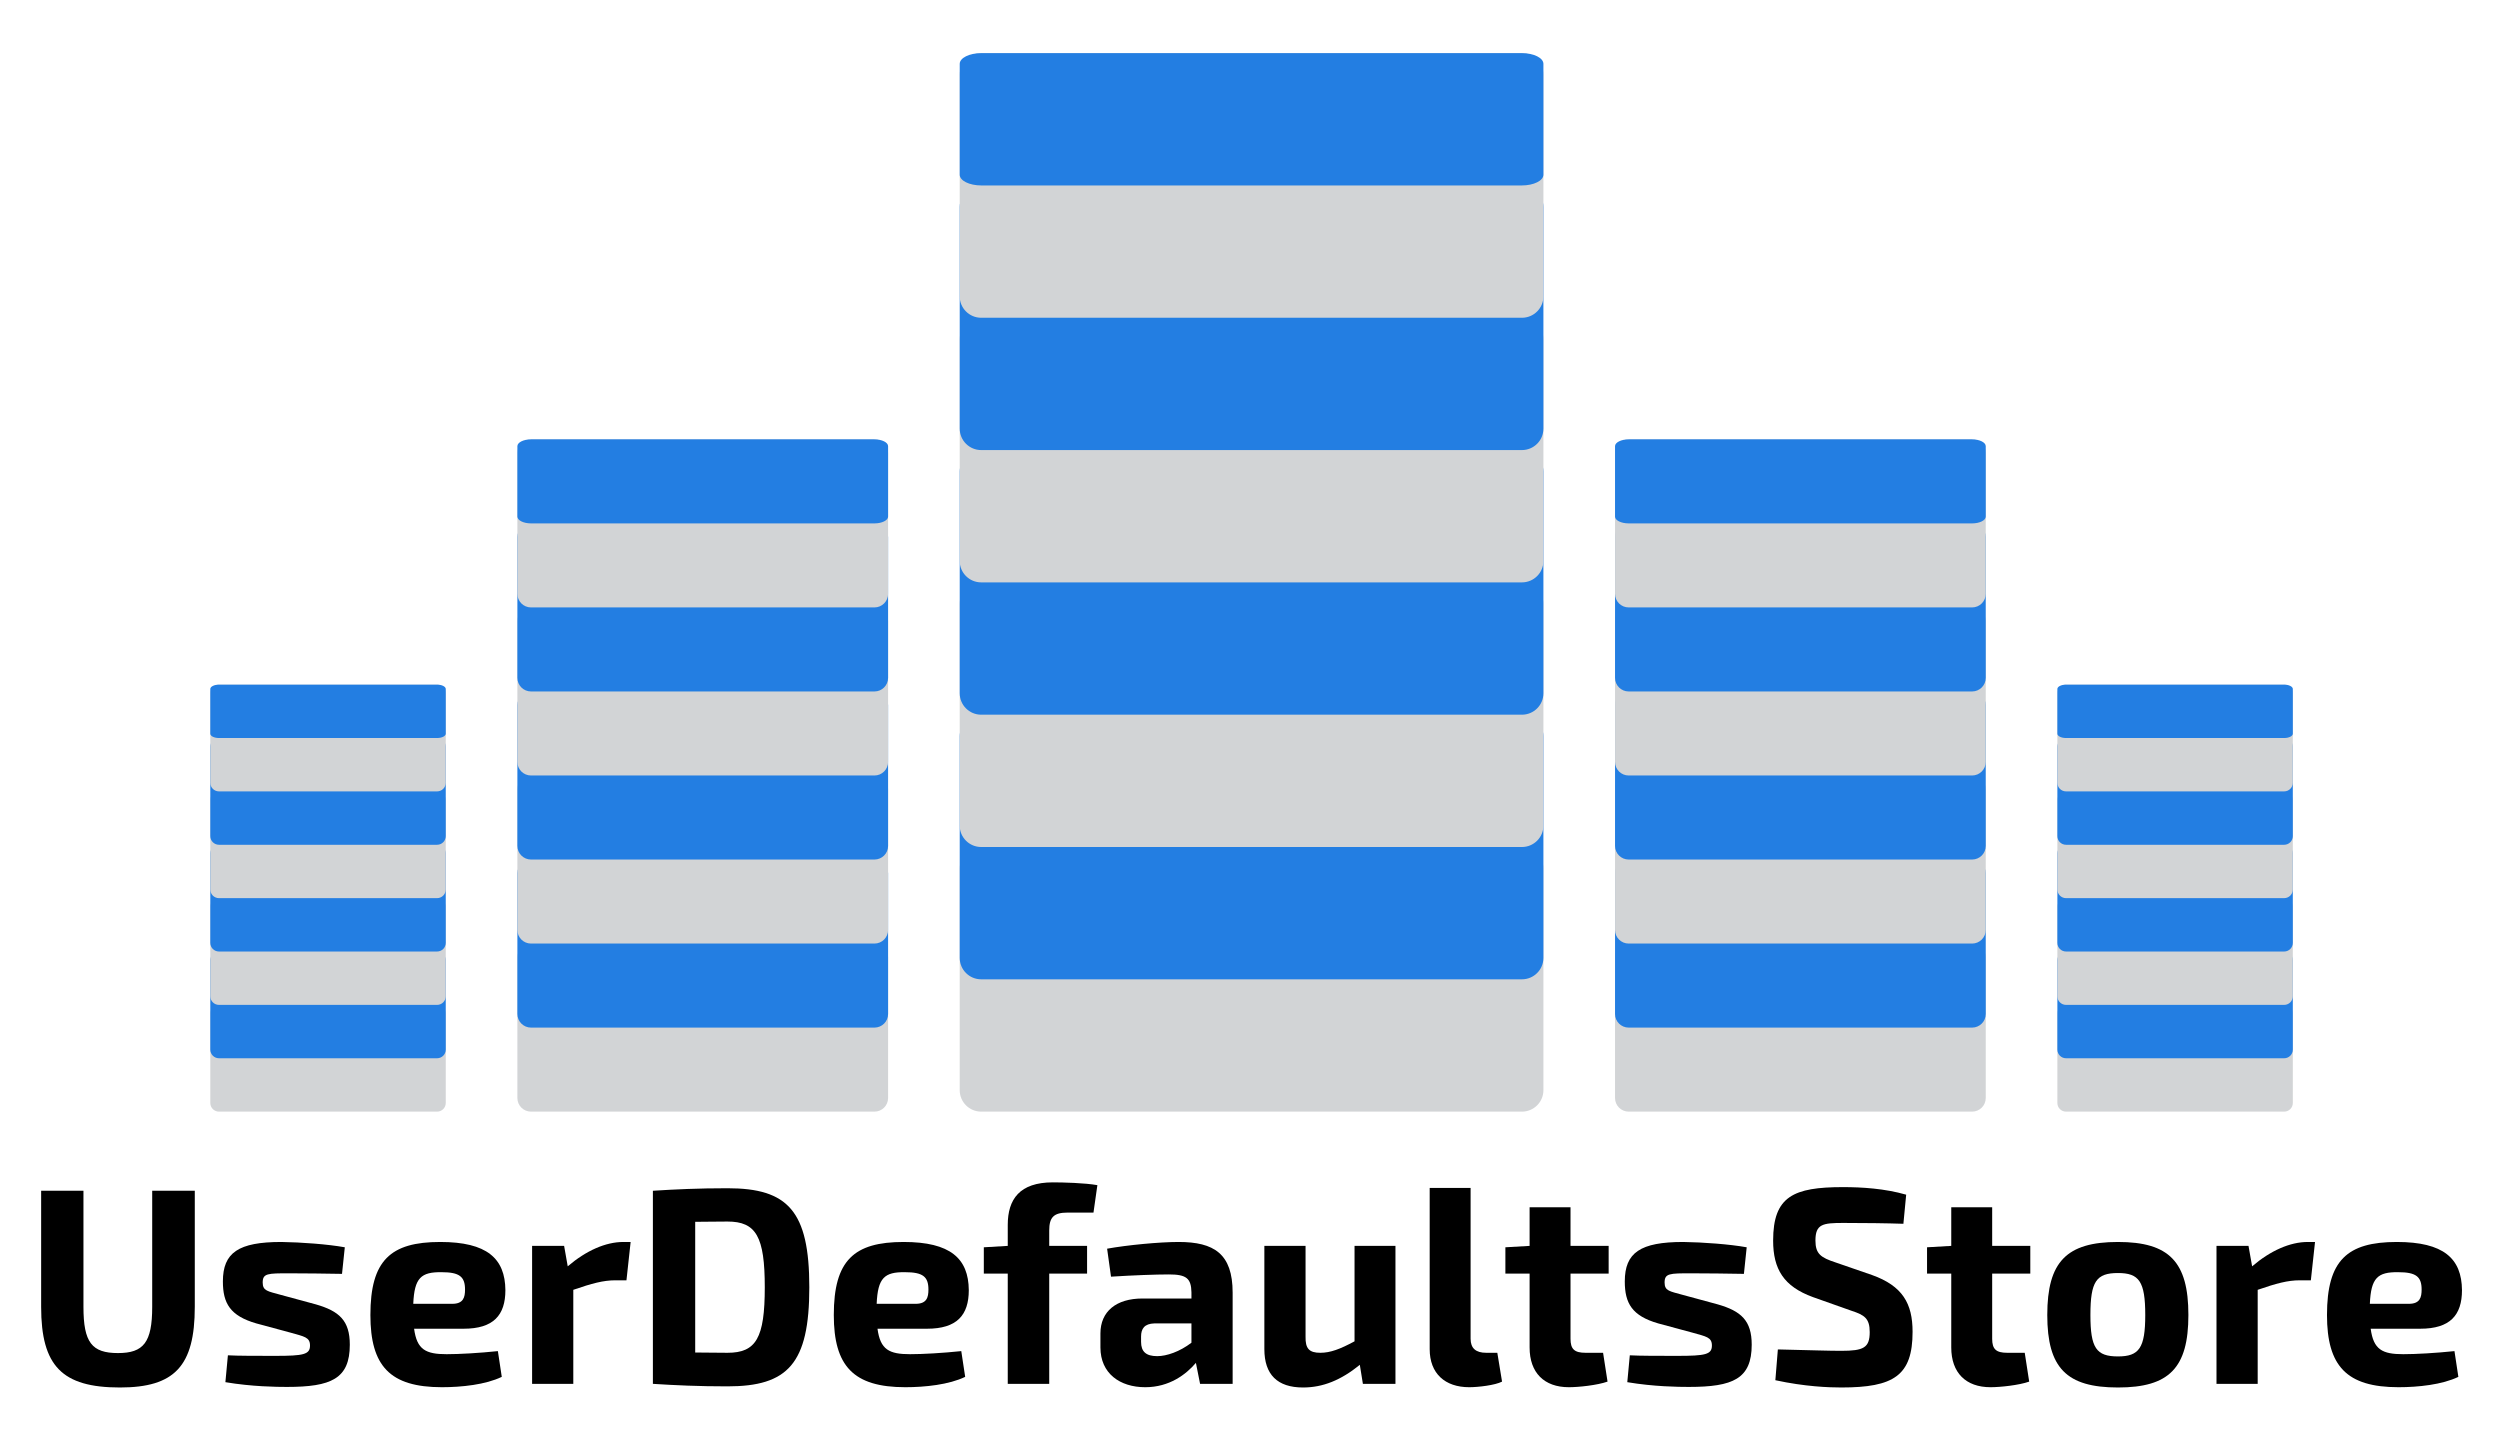
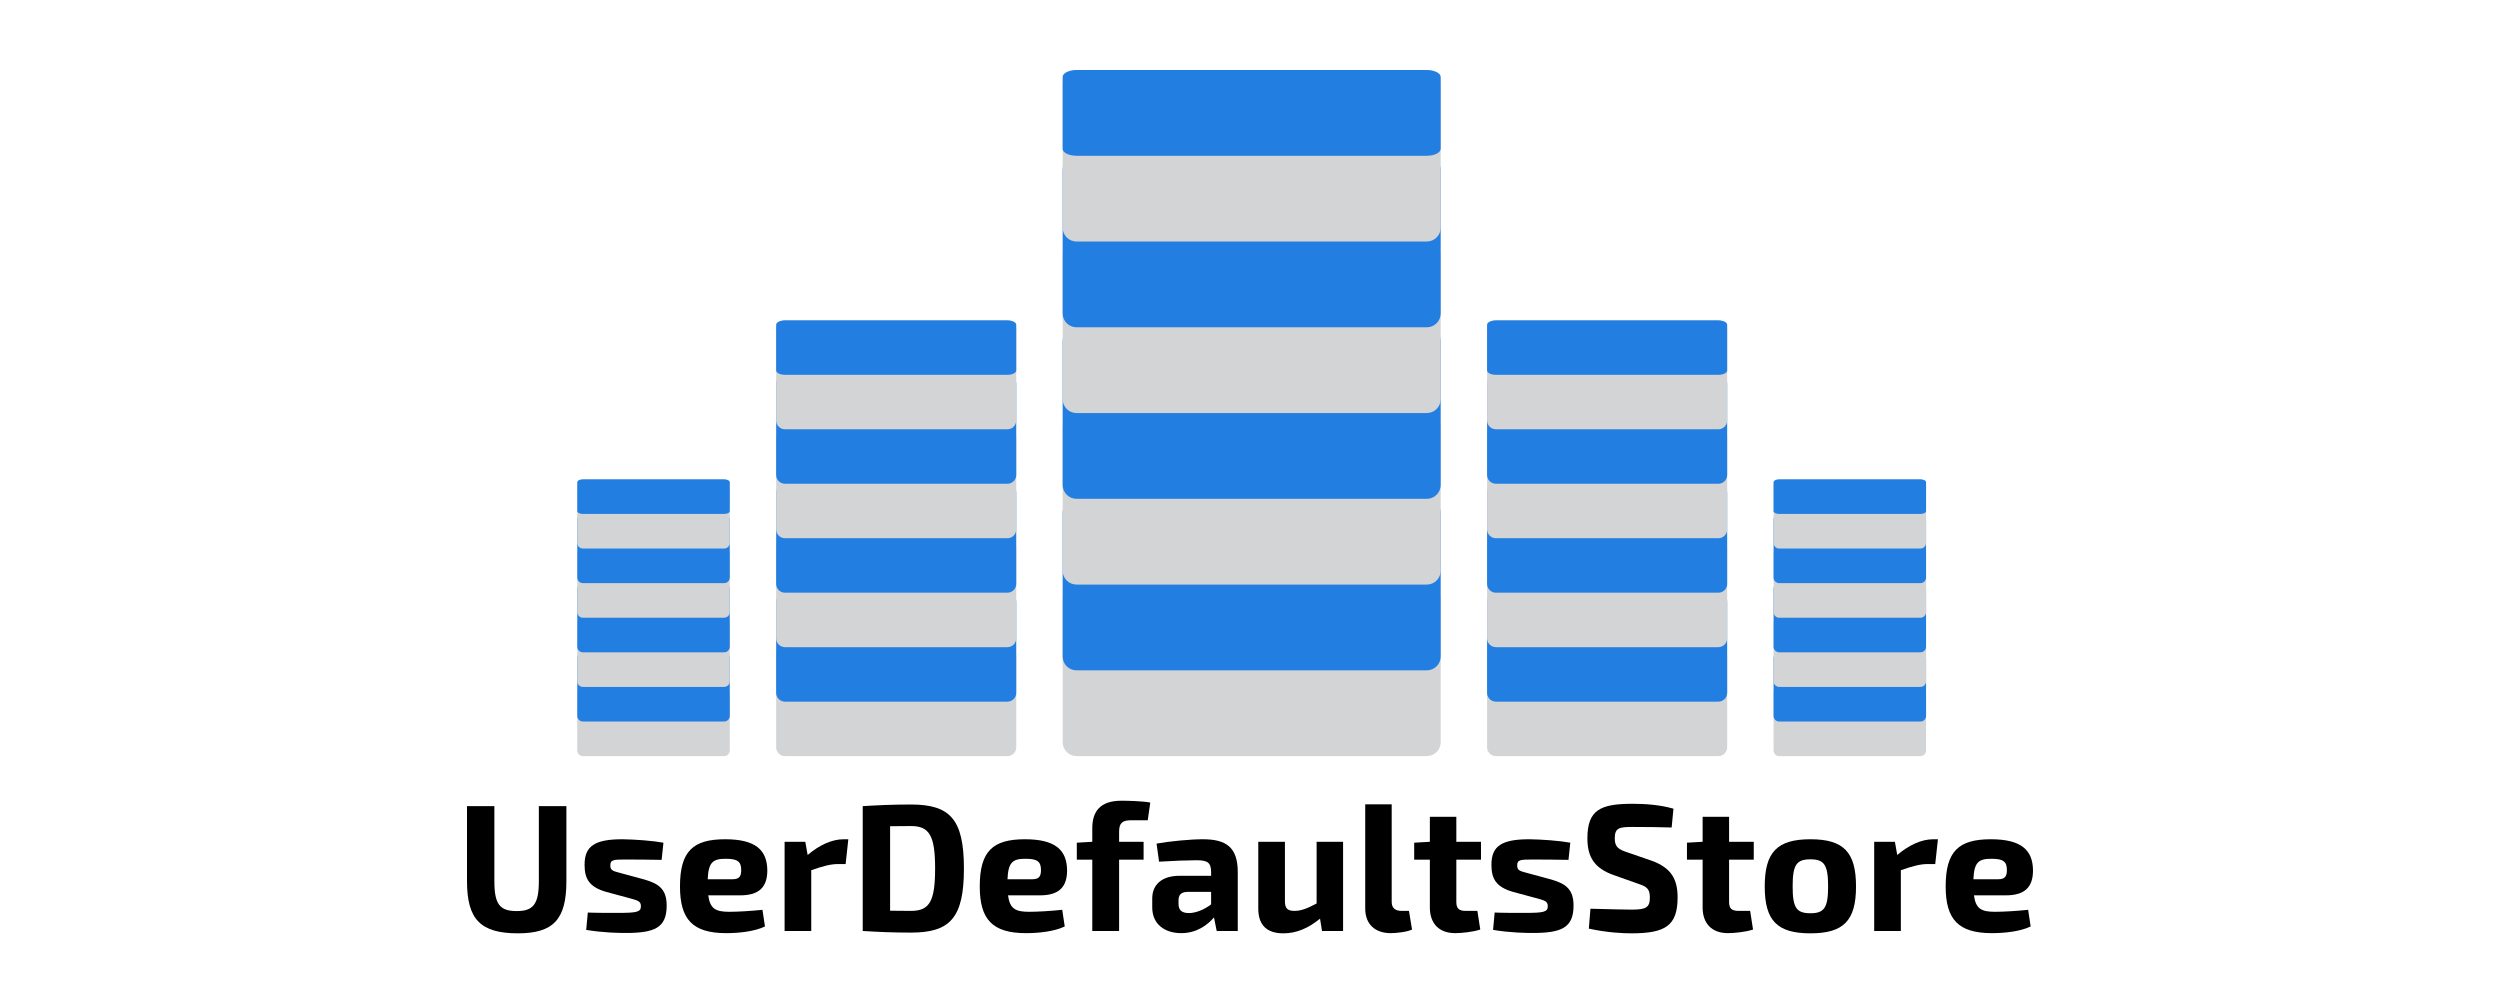
- <svg xmlns="http://www.w3.org/2000/svg" width="800px" height="460px" viewBox="0 0 800 460" version="1.1">
+ <svg xmlns="http://www.w3.org/2000/svg" width="750px" height="300px" viewBox="0 0 750 300" version="1.1">
  <defs />
  <g id="logo" stroke="none" stroke-width="1" fill="none" fill-rule="evenodd">
-     <g transform="translate(13, 17)" fill-rule="nonzero" id="Group">
-       <g transform="translate(54, 0)">
-         <path d="M426.892,331.857 C426.892,335.649 423.813,338.723 420.016,338.723 L246.984,338.723 C243.187,338.723 240.109,335.649 240.109,331.857 L240.109,260.909 C240.109,257.117 243.187,254.043 246.984,254.043 L420.016,254.043 C423.813,254.043 426.892,257.117 426.892,260.909 L426.892,331.857 Z" id="Shape" fill="#D2D4D6" />
-         <path d="M426.892,289.517 C426.892,293.309 423.813,296.383 420.016,296.383 L246.984,296.383 C243.187,296.383 240.109,293.309 240.109,289.517 L240.109,218.569 C240.109,214.777 243.187,211.703 246.984,211.703 L420.016,211.703 C423.813,211.703 426.892,214.777 426.892,218.569 L426.892,289.517 Z" id="Shape" fill="#237EE2" />
-         <path d="M426.892,247.177 C426.892,250.969 423.813,254.043 420.016,254.043 L246.984,254.043 C243.187,254.043 240.109,250.969 240.109,247.177 L240.109,176.229 C240.109,172.437 243.187,169.363 246.984,169.363 L420.016,169.363 C423.813,169.363 426.892,172.437 426.892,176.229 L426.892,247.177 Z" id="Shape" fill="#D2D4D6" />
-         <path d="M426.892,204.837 C426.892,208.629 423.813,211.703 420.016,211.703 L246.984,211.703 C243.187,211.703 240.109,208.628 240.109,204.837 L240.109,133.889 C240.109,130.097 243.187,127.023 246.984,127.023 L420.016,127.023 C423.813,127.023 426.892,130.097 426.892,133.889 L426.892,204.837 Z" id="Shape" fill="#237EE2" />
-         <path d="M426.892,162.497 C426.892,166.289 423.813,169.363 420.016,169.363 L246.984,169.363 C243.187,169.363 240.109,166.289 240.109,162.497 L240.109,91.549 C240.109,87.757 243.187,84.683 246.984,84.683 L420.016,84.683 C423.813,84.683 426.892,87.757 426.892,91.549 L426.892,162.497 Z" id="Shape" fill="#D2D4D6" />
-         <path d="M426.892,120.157 C426.892,123.949 423.813,127.023 420.016,127.023 L246.984,127.023 C243.187,127.023 240.109,123.948 240.109,120.157 L240.109,49.209 C240.109,45.417 243.187,42.343 246.984,42.343 L420.016,42.343 C423.813,42.343 426.892,45.417 426.892,49.209 L426.892,120.157 Z" id="Shape" fill="#237EE2" />
-         <path d="M426.892,77.817 C426.892,81.609 423.813,84.683 420.016,84.683 L246.984,84.683 C243.187,84.683 240.109,81.609 240.109,77.817 L240.109,6.869 C240.109,3.077 243.187,0.003 246.984,0.003 L420.016,0.003 C423.813,0.003 426.892,3.077 426.892,6.869 L426.892,77.817 Z" id="Shape" fill="#D2D4D6" />
-         <path d="M426.892,38.91 C426.892,40.806 423.813,42.343 420.016,42.343 L246.984,42.343 C243.187,42.343 240.109,40.806 240.109,38.91 L240.109,3.436 C240.109,1.54 243.187,0.003 246.984,0.003 L420.016,0.003 C423.813,0.003 426.892,1.54 426.892,3.436 L426.892,38.91 Z" id="Shape" fill="#237EE2" />
-         <path d="M568.439,334.362 C568.439,336.771 566.484,338.723 564.073,338.723 L454.176,338.723 C451.765,338.723 449.81,336.771 449.81,334.362 L449.81,289.302 C449.81,286.894 451.765,284.94 454.176,284.94 L564.073,284.94 C566.484,284.94 568.439,286.894 568.439,289.302 L568.439,334.362 Z" id="Shape" fill="#D2D4D6" />
-         <path d="M568.439,307.472 C568.439,309.88 566.484,311.833 564.073,311.833 L454.176,311.833 C451.765,311.833 449.81,309.88 449.81,307.472 L449.81,262.412 C449.81,260.002 451.765,258.051 454.176,258.051 L564.073,258.051 C566.484,258.051 568.439,260.002 568.439,262.412 L568.439,307.472 Z" id="Shape" fill="#237EE2" />
-         <path d="M568.439,280.58 C568.439,282.989 566.484,284.941 564.073,284.941 L454.176,284.941 C451.765,284.941 449.81,282.989 449.81,280.58 L449.81,235.52 C449.81,233.112 451.765,231.159 454.176,231.159 L564.073,231.159 C566.484,231.159 568.439,233.112 568.439,235.52 L568.439,280.58 Z" id="Shape" fill="#D2D4D6" />
-         <path d="M568.439,253.691 C568.439,256.098 566.484,258.052 564.073,258.052 L454.176,258.052 C451.765,258.052 449.81,256.098 449.81,253.691 L449.81,208.629 C449.81,206.22 451.765,204.269 454.176,204.269 L564.073,204.269 C566.484,204.269 568.439,206.22 568.439,208.629 L568.439,253.691 Z" id="Shape" fill="#237EE2" />
-         <path d="M568.439,226.798 C568.439,229.207 566.484,231.159 564.073,231.159 L454.176,231.159 C451.765,231.159 449.81,229.206 449.81,226.798 L449.81,181.738 C449.81,179.33 451.765,177.377 454.176,177.377 L564.073,177.377 C566.484,177.377 568.439,179.33 568.439,181.738 L568.439,226.798 Z" id="Shape" fill="#D2D4D6" />
-         <path d="M568.439,199.908 C568.439,202.316 566.484,204.269 564.073,204.269 L454.176,204.269 C451.765,204.269 449.81,202.316 449.81,199.908 L449.81,154.848 C449.81,152.438 451.765,150.487 454.176,150.487 L564.073,150.487 C566.484,150.487 568.439,152.439 568.439,154.848 L568.439,199.908 Z" id="Shape" fill="#237EE2" />
-         <path d="M568.439,173.017 C568.439,175.425 566.484,177.377 564.073,177.377 L454.176,177.377 C451.765,177.377 449.81,175.424 449.81,173.017 L449.81,127.956 C449.81,125.548 451.765,123.596 454.176,123.596 L564.073,123.596 C566.484,123.596 568.439,125.548 568.439,127.956 L568.439,173.017 Z" id="Shape" fill="#D2D4D6" />
-         <path d="M568.439,148.306 C568.439,149.511 566.484,150.487 564.073,150.487 L454.176,150.487 C451.765,150.487 449.81,149.51 449.81,148.306 L449.81,125.776 C449.81,124.572 451.765,123.596 454.176,123.596 L564.073,123.596 C566.484,123.596 568.439,124.572 568.439,125.776 L568.439,148.306 Z" id="Shape" fill="#237EE2" />
-         <path d="M666.704,335.954 C666.704,337.483 665.462,338.723 663.93,338.723 L594.131,338.723 C592.599,338.723 591.357,337.483 591.357,335.954 L591.357,307.334 C591.357,305.804 592.599,304.564 594.131,304.564 L663.93,304.564 C665.462,304.564 666.704,305.804 666.704,307.334 L666.704,335.954 Z" id="Shape" fill="#D2D4D6" />
-         <path d="M666.704,318.875 C666.704,320.403 665.462,321.644 663.93,321.644 L594.131,321.644 C592.599,321.644 591.357,320.403 591.357,318.875 L591.357,290.254 C591.357,288.724 592.599,287.485 594.131,287.485 L663.93,287.485 C665.462,287.485 666.704,288.724 666.704,290.254 L666.704,318.875 Z" id="Shape" fill="#237EE2" />
-         <path d="M666.704,301.795 C666.704,303.324 665.462,304.564 663.93,304.564 L594.131,304.564 C592.599,304.564 591.357,303.324 591.357,301.795 L591.357,273.175 C591.357,271.646 592.599,270.405 594.131,270.405 L663.93,270.405 C665.462,270.405 666.704,271.646 666.704,273.175 L666.704,301.795 Z" id="Shape" fill="#D2D4D6" />
-         <path d="M666.704,284.716 C666.704,286.245 665.462,287.486 663.93,287.486 L594.131,287.486 C592.599,287.486 591.357,286.245 591.357,284.716 L591.357,256.096 C591.357,254.566 592.599,253.326 594.131,253.326 L663.93,253.326 C665.462,253.326 666.704,254.566 666.704,256.096 L666.704,284.716 Z" id="Shape" fill="#237EE2" />
-         <path d="M666.704,267.635 C666.704,269.165 665.462,270.406 663.93,270.406 L594.131,270.406 C592.599,270.406 591.357,269.165 591.357,267.635 L591.357,239.016 C591.357,237.486 592.599,236.246 594.131,236.246 L663.93,236.246 C665.462,236.246 666.704,237.486 666.704,239.016 L666.704,267.635 Z" id="Shape" fill="#D2D4D6" />
-         <path d="M666.704,250.556 C666.704,252.086 665.462,253.327 663.93,253.327 L594.131,253.327 C592.599,253.327 591.357,252.086 591.357,250.556 L591.357,221.937 C591.357,220.406 592.599,219.167 594.131,219.167 L663.93,219.167 C665.462,219.167 666.704,220.407 666.704,221.937 L666.704,250.556 Z" id="Shape" fill="#237EE2" />
-         <path d="M666.704,233.477 C666.704,235.006 665.462,236.246 663.93,236.246 L594.131,236.246 C592.599,236.246 591.357,235.006 591.357,233.477 L591.357,204.857 C591.357,203.327 592.599,202.087 594.131,202.087 L663.93,202.087 C665.462,202.087 666.704,203.327 666.704,204.857 L666.704,233.477 Z" id="Shape" fill="#D2D4D6" />
-         <path d="M666.704,217.782 C666.704,218.547 665.462,219.167 663.93,219.167 L594.131,219.167 C592.599,219.167 591.357,218.547 591.357,217.782 L591.357,203.472 C591.357,202.708 592.599,202.088 594.131,202.088 L663.93,202.088 C665.462,202.088 666.704,202.708 666.704,203.472 L666.704,217.782 Z" id="Shape" fill="#237EE2" />
-         <path d="M98.561,334.362 C98.561,336.771 100.516,338.723 102.927,338.723 L212.824,338.723 C215.235,338.723 217.19,336.771 217.19,334.362 L217.19,289.302 C217.19,286.894 215.235,284.94 212.824,284.94 L102.927,284.94 C100.516,284.94 98.561,286.894 98.561,289.302 L98.561,334.362 Z" id="Shape" fill="#D2D4D6" />
-         <path d="M98.561,307.472 C98.561,309.88 100.516,311.833 102.927,311.833 L212.824,311.833 C215.235,311.833 217.19,309.88 217.19,307.472 L217.19,262.412 C217.19,260.002 215.235,258.051 212.824,258.051 L102.927,258.051 C100.516,258.051 98.561,260.002 98.561,262.412 L98.561,307.472 Z" id="Shape" fill="#237EE2" />
-         <path d="M98.561,280.58 C98.561,282.989 100.516,284.941 102.927,284.941 L212.824,284.941 C215.235,284.941 217.19,282.989 217.19,280.58 L217.19,235.52 C217.19,233.112 215.235,231.159 212.824,231.159 L102.927,231.159 C100.516,231.159 98.561,233.112 98.561,235.52 L98.561,280.58 Z" id="Shape" fill="#D2D4D6" />
-         <path d="M98.561,253.691 C98.561,256.098 100.516,258.052 102.927,258.052 L212.824,258.052 C215.235,258.052 217.19,256.098 217.19,253.691 L217.19,208.629 C217.19,206.22 215.235,204.269 212.824,204.269 L102.927,204.269 C100.516,204.269 98.561,206.22 98.561,208.629 L98.561,253.691 Z" id="Shape" fill="#237EE2" />
-         <path d="M98.561,226.798 C98.561,229.207 100.516,231.159 102.927,231.159 L212.824,231.159 C215.235,231.159 217.19,229.206 217.19,226.798 L217.19,181.738 C217.19,179.33 215.235,177.377 212.824,177.377 L102.927,177.377 C100.516,177.377 98.561,179.33 98.561,181.738 L98.561,226.798 Z" id="Shape" fill="#D2D4D6" />
-         <path d="M98.561,199.908 C98.561,202.316 100.516,204.269 102.927,204.269 L212.824,204.269 C215.235,204.269 217.19,202.316 217.19,199.908 L217.19,154.848 C217.19,152.438 215.235,150.487 212.824,150.487 L102.927,150.487 C100.516,150.487 98.561,152.439 98.561,154.848 L98.561,199.908 Z" id="Shape" fill="#237EE2" />
-         <path d="M98.561,173.017 C98.561,175.425 100.516,177.377 102.927,177.377 L212.824,177.377 C215.235,177.377 217.19,175.424 217.19,173.017 L217.19,127.956 C217.19,125.548 215.235,123.596 212.824,123.596 L102.927,123.596 C100.516,123.596 98.561,125.548 98.561,127.956 L98.561,173.017 Z" id="Shape" fill="#D2D4D6" />
-         <path d="M98.561,148.306 C98.561,149.511 100.516,150.487 102.927,150.487 L212.824,150.487 C215.235,150.487 217.19,149.51 217.19,148.306 L217.19,125.776 C217.19,124.572 215.235,123.596 212.824,123.596 L102.927,123.596 C100.516,123.596 98.561,124.572 98.561,125.776 L98.561,148.306 Z" id="Shape" fill="#237EE2" />
-         <path d="M0.296,335.954 C0.296,337.483 1.539,338.723 3.07,338.723 L72.869,338.723 C74.4,338.723 75.642,337.483 75.642,335.954 L75.642,307.334 C75.642,305.804 74.4,304.564 72.869,304.564 L3.07,304.564 C1.539,304.564 0.296,305.804 0.296,307.334 L0.296,335.954 Z" id="Shape" fill="#D2D4D6" />
-         <path d="M0.296,318.875 C0.296,320.403 1.539,321.644 3.07,321.644 L72.869,321.644 C74.4,321.644 75.642,320.403 75.642,318.875 L75.642,290.254 C75.642,288.724 74.4,287.485 72.869,287.485 L3.07,287.485 C1.539,287.485 0.296,288.724 0.296,290.254 L0.296,318.875 Z" id="Shape" fill="#237EE2" />
-         <path d="M0.296,301.795 C0.296,303.324 1.539,304.564 3.07,304.564 L72.869,304.564 C74.4,304.564 75.642,303.324 75.642,301.795 L75.642,273.175 C75.642,271.646 74.4,270.405 72.869,270.405 L3.07,270.405 C1.539,270.405 0.296,271.646 0.296,273.175 L0.296,301.795 Z" id="Shape" fill="#D2D4D6" />
-         <path d="M0.296,284.716 C0.296,286.245 1.539,287.486 3.07,287.486 L72.869,287.486 C74.4,287.486 75.642,286.245 75.642,284.716 L75.642,256.096 C75.642,254.566 74.4,253.326 72.869,253.326 L3.07,253.326 C1.539,253.326 0.296,254.566 0.296,256.096 L0.296,284.716 Z" id="Shape" fill="#237EE2" />
-         <path d="M0.296,267.635 C0.296,269.165 1.539,270.406 3.07,270.406 L72.869,270.406 C74.4,270.406 75.642,269.165 75.642,267.635 L75.642,239.016 C75.642,237.486 74.4,236.246 72.869,236.246 L3.07,236.246 C1.539,236.246 0.296,237.486 0.296,239.016 L0.296,267.635 Z" id="Shape" fill="#D2D4D6" />
-         <path d="M0.296,250.556 C0.296,252.086 1.539,253.327 3.07,253.327 L72.869,253.327 C74.4,253.327 75.642,252.086 75.642,250.556 L75.642,221.937 C75.642,220.406 74.4,219.167 72.869,219.167 L3.07,219.167 C1.539,219.167 0.296,220.407 0.296,221.937 L0.296,250.556 Z" id="Shape" fill="#237EE2" />
-         <path d="M0.296,233.477 C0.296,235.006 1.539,236.246 3.07,236.246 L72.869,236.246 C74.4,236.246 75.642,235.006 75.642,233.477 L75.642,204.857 C75.642,203.327 74.4,202.087 72.869,202.087 L3.07,202.087 C1.539,202.087 0.296,203.327 0.296,204.857 L0.296,233.477 Z" id="Shape" fill="#D2D4D6" />
-         <path d="M0.296,217.782 C0.296,218.547 1.539,219.167 3.07,219.167 L72.869,219.167 C74.4,219.167 75.642,218.547 75.642,217.782 L75.642,203.472 C75.642,202.708 74.4,202.088 72.869,202.088 L3.07,202.088 C1.539,202.088 0.296,202.708 0.296,203.472 L0.296,217.782 Z" id="Shape" fill="#237EE2" />
+     <g transform="translate(140, 21)" fill-rule="nonzero" id="Group">
+       <g transform="translate(33, 0)">
+         <path d="M259.207,201.659 C259.207,203.963 257.338,205.831 255.032,205.831 L149.968,205.831 C147.662,205.831 145.793,203.963 145.793,201.659 L145.793,158.547 C145.793,156.242 147.662,154.374 149.968,154.374 L255.032,154.374 C257.338,154.374 259.207,156.242 259.207,158.547 L259.207,201.659 Z" id="Shape" fill="#D2D4D6" />
+         <path d="M259.207,175.931 C259.207,178.235 257.338,180.103 255.032,180.103 L149.968,180.103 C147.662,180.103 145.793,178.235 145.793,175.931 L145.793,132.818 C145.793,130.513 147.662,128.645 149.968,128.645 L255.032,128.645 C257.338,128.645 259.207,130.513 259.207,132.818 L259.207,175.931 Z" id="Shape" fill="#237EE2" />
+         <path d="M259.207,150.202 C259.207,152.506 257.338,154.374 255.032,154.374 L149.968,154.374 C147.662,154.374 145.793,152.506 145.793,150.202 L145.793,107.089 C145.793,104.785 147.662,102.917 149.968,102.917 L255.032,102.917 C257.338,102.917 259.207,104.785 259.207,107.089 L259.207,150.202 Z" id="Shape" fill="#D2D4D6" />
+         <path d="M259.207,124.473 C259.207,126.777 257.338,128.645 255.032,128.645 L149.968,128.645 C147.662,128.645 145.793,126.777 145.793,124.473 L145.793,81.36 C145.793,79.056 147.662,77.188 149.968,77.188 L255.032,77.188 C257.338,77.188 259.207,79.056 259.207,81.36 L259.207,124.473 Z" id="Shape" fill="#237EE2" />
+         <path d="M259.207,98.745 C259.207,101.049 257.338,102.917 255.032,102.917 L149.968,102.917 C147.662,102.917 145.793,101.049 145.793,98.745 L145.793,55.632 C145.793,53.327 147.662,51.459 149.968,51.459 L255.032,51.459 C257.338,51.459 259.207,53.327 259.207,55.632 L259.207,98.745 Z" id="Shape" fill="#D2D4D6" />
+         <path d="M259.207,73.016 C259.207,75.32 257.338,77.188 255.032,77.188 L149.968,77.188 C147.662,77.188 145.793,75.32 145.793,73.016 L145.793,29.903 C145.793,27.598 147.662,25.731 149.968,25.731 L255.032,25.731 C257.338,25.731 259.207,27.598 259.207,29.903 L259.207,73.016 Z" id="Shape" fill="#237EE2" />
+         <path d="M259.207,47.287 C259.207,49.591 257.338,51.459 255.032,51.459 L149.968,51.459 C147.662,51.459 145.793,49.591 145.793,47.287 L145.793,4.174 C145.793,1.87 147.662,0.002 149.968,0.002 L255.032,0.002 C257.338,0.002 259.207,1.87 259.207,4.174 L259.207,47.287 Z" id="Shape" fill="#D2D4D6" />
+         <path d="M259.207,23.645 C259.207,24.797 257.338,25.731 255.032,25.731 L149.968,25.731 C147.662,25.731 145.793,24.797 145.793,23.645 L145.793,2.088 C145.793,0.936 147.662,0.002 149.968,0.002 L255.032,0.002 C257.338,0.002 259.207,0.936 259.207,2.088 L259.207,23.645 Z" id="Shape" fill="#237EE2" />
+         <path d="M345.154,203.182 C345.154,204.645 343.967,205.832 342.503,205.832 L275.774,205.832 C274.31,205.832 273.123,204.645 273.123,203.182 L273.123,175.8 C273.123,174.337 274.31,173.15 275.774,173.15 L342.503,173.15 C343.967,173.15 345.154,174.337 345.154,175.8 L345.154,203.182 Z" id="Shape" fill="#D2D4D6" />
+         <path d="M345.154,186.841 C345.154,188.305 343.967,189.491 342.503,189.491 L275.774,189.491 C274.31,189.491 273.123,188.305 273.123,186.841 L273.123,159.46 C273.123,157.995 274.31,156.81 275.774,156.81 L342.503,156.81 C343.967,156.81 345.154,157.995 345.154,159.46 L345.154,186.841 Z" id="Shape" fill="#237EE2" />
+         <path d="M345.154,170.5 C345.154,171.964 343.967,173.15 342.503,173.15 L275.774,173.15 C274.31,173.15 273.123,171.964 273.123,170.5 L273.123,143.118 C273.123,141.655 274.31,140.468 275.774,140.468 L342.503,140.468 C343.967,140.468 345.154,141.655 345.154,143.118 L345.154,170.5 Z" id="Shape" fill="#D2D4D6" />
+         <path d="M345.154,154.16 C345.154,155.623 343.967,156.81 342.503,156.81 L275.774,156.81 C274.31,156.81 273.123,155.623 273.123,154.16 L273.123,126.778 C273.123,125.313 274.31,124.128 275.774,124.128 L342.503,124.128 C343.967,124.128 345.154,125.313 345.154,126.778 L345.154,154.16 Z" id="Shape" fill="#237EE2" />
+         <path d="M345.154,137.818 C345.154,139.282 343.967,140.468 342.503,140.468 L275.774,140.468 C274.31,140.468 273.123,139.282 273.123,137.818 L273.123,110.437 C273.123,108.973 274.31,107.787 275.774,107.787 L342.503,107.787 C343.967,107.787 345.154,108.974 345.154,110.437 L345.154,137.818 Z" id="Shape" fill="#D2D4D6" />
+         <path d="M345.154,121.478 C345.154,122.941 343.967,124.128 342.503,124.128 L275.774,124.128 C274.31,124.128 273.123,122.941 273.123,121.478 L273.123,94.096 C273.123,92.632 274.31,91.447 275.774,91.447 L342.503,91.447 C343.967,91.447 345.154,92.632 345.154,94.096 L345.154,121.478 Z" id="Shape" fill="#237EE2" />
+         <path d="M345.154,105.137 C345.154,106.6 343.967,107.787 342.503,107.787 L275.774,107.787 C274.31,107.787 273.123,106.6 273.123,105.137 L273.123,77.755 C273.123,76.291 274.31,75.105 275.774,75.105 L342.503,75.105 C343.967,75.105 345.154,76.291 345.154,77.755 L345.154,105.137 Z" id="Shape" fill="#D2D4D6" />
+         <path d="M345.154,90.121 C345.154,90.853 343.967,91.446 342.503,91.446 L275.774,91.446 C274.31,91.446 273.123,90.853 273.123,90.121 L273.123,76.43 C273.123,75.698 274.31,75.105 275.774,75.105 L342.503,75.105 C343.967,75.105 345.154,75.698 345.154,76.43 L345.154,90.121 Z" id="Shape" fill="#237EE2" />
+         <path d="M404.82,204.149 C404.82,205.078 404.066,205.832 403.136,205.832 L360.754,205.832 C359.824,205.832 359.07,205.078 359.07,204.149 L359.07,186.758 C359.07,185.828 359.824,185.074 360.754,185.074 L403.136,185.074 C404.066,185.074 404.82,185.828 404.82,186.758 L404.82,204.149 Z" id="Shape" fill="#D2D4D6" />
+         <path d="M404.82,193.771 C404.82,194.699 404.066,195.453 403.136,195.453 L360.754,195.453 C359.824,195.453 359.07,194.699 359.07,193.771 L359.07,176.379 C359.07,175.449 359.824,174.696 360.754,174.696 L403.136,174.696 C404.066,174.696 404.82,175.449 404.82,176.379 L404.82,193.771 Z" id="Shape" fill="#237EE2" />
+         <path d="M404.82,183.392 C404.82,184.321 404.066,185.074 403.136,185.074 L360.754,185.074 C359.824,185.074 359.07,184.321 359.07,183.392 L359.07,166 C359.07,165.071 359.824,164.317 360.754,164.317 L403.136,164.317 C404.066,164.317 404.82,165.071 404.82,166 L404.82,183.392 Z" id="Shape" fill="#D2D4D6" />
+         <path d="M404.82,173.013 C404.82,173.942 404.066,174.696 403.136,174.696 L360.754,174.696 C359.824,174.696 359.07,173.942 359.07,173.013 L359.07,155.622 C359.07,154.692 359.824,153.939 360.754,153.939 L403.136,153.939 C404.066,153.939 404.82,154.692 404.82,155.622 L404.82,173.013 Z" id="Shape" fill="#237EE2" />
+         <path d="M404.82,162.634 C404.82,163.564 404.066,164.317 403.136,164.317 L360.754,164.317 C359.824,164.317 359.07,163.564 359.07,162.634 L359.07,145.243 C359.07,144.313 359.824,143.56 360.754,143.56 L403.136,143.56 C404.066,143.56 404.82,144.313 404.82,145.243 L404.82,162.634 Z" id="Shape" fill="#D2D4D6" />
+         <path d="M404.82,152.255 C404.82,153.185 404.066,153.939 403.136,153.939 L360.754,153.939 C359.824,153.939 359.07,153.185 359.07,152.255 L359.07,134.864 C359.07,133.934 359.824,133.181 360.754,133.181 L403.136,133.181 C404.066,133.181 404.82,133.935 404.82,134.864 L404.82,152.255 Z" id="Shape" fill="#237EE2" />
+         <path d="M404.82,141.877 C404.82,142.806 404.066,143.56 403.136,143.56 L360.754,143.56 C359.824,143.56 359.07,142.806 359.07,141.877 L359.07,124.485 C359.07,123.556 359.824,122.802 360.754,122.802 L403.136,122.802 C404.066,122.802 404.82,123.556 404.82,124.485 L404.82,141.877 Z" id="Shape" fill="#D2D4D6" />
+         <path d="M404.82,132.34 C404.82,132.805 404.066,133.181 403.136,133.181 L360.754,133.181 C359.824,133.181 359.07,132.804 359.07,132.34 L359.07,123.644 C359.07,123.18 359.824,122.803 360.754,122.803 L403.136,122.803 C404.066,122.803 404.82,123.18 404.82,123.644 L404.82,132.34 Z" id="Shape" fill="#237EE2" />
+         <path d="M59.846,203.182 C59.846,204.645 61.033,205.832 62.497,205.832 L129.226,205.832 C130.69,205.832 131.877,204.645 131.877,203.182 L131.877,175.8 C131.877,174.337 130.69,173.15 129.226,173.15 L62.497,173.15 C61.033,173.15 59.846,174.337 59.846,175.8 L59.846,203.182 Z" id="Shape" fill="#D2D4D6" />
+         <path d="M59.846,186.841 C59.846,188.305 61.033,189.491 62.497,189.491 L129.226,189.491 C130.69,189.491 131.877,188.305 131.877,186.841 L131.877,159.46 C131.877,157.995 130.69,156.81 129.226,156.81 L62.497,156.81 C61.033,156.81 59.846,157.995 59.846,159.46 L59.846,186.841 Z" id="Shape" fill="#237EE2" />
+         <path d="M59.846,170.5 C59.846,171.964 61.033,173.15 62.497,173.15 L129.226,173.15 C130.69,173.15 131.877,171.964 131.877,170.5 L131.877,143.118 C131.877,141.655 130.69,140.468 129.226,140.468 L62.497,140.468 C61.033,140.468 59.846,141.655 59.846,143.118 L59.846,170.5 Z" id="Shape" fill="#D2D4D6" />
+         <path d="M59.846,154.16 C59.846,155.623 61.033,156.81 62.497,156.81 L129.226,156.81 C130.69,156.81 131.877,155.623 131.877,154.16 L131.877,126.778 C131.877,125.313 130.69,124.128 129.226,124.128 L62.497,124.128 C61.033,124.128 59.846,125.313 59.846,126.778 L59.846,154.16 Z" id="Shape" fill="#237EE2" />
+         <path d="M59.846,137.818 C59.846,139.282 61.033,140.468 62.497,140.468 L129.226,140.468 C130.69,140.468 131.877,139.282 131.877,137.818 L131.877,110.437 C131.877,108.973 130.69,107.787 129.226,107.787 L62.497,107.787 C61.033,107.787 59.846,108.974 59.846,110.437 L59.846,137.818 Z" id="Shape" fill="#D2D4D6" />
+         <path d="M59.846,121.478 C59.846,122.941 61.033,124.128 62.497,124.128 L129.226,124.128 C130.69,124.128 131.877,122.941 131.877,121.478 L131.877,94.096 C131.877,92.632 130.69,91.447 129.226,91.447 L62.497,91.447 C61.033,91.447 59.846,92.632 59.846,94.096 L59.846,121.478 Z" id="Shape" fill="#237EE2" />
+         <path d="M59.846,105.137 C59.846,106.6 61.033,107.787 62.497,107.787 L129.226,107.787 C130.69,107.787 131.877,106.6 131.877,105.137 L131.877,77.755 C131.877,76.291 130.69,75.105 129.226,75.105 L62.497,75.105 C61.033,75.105 59.846,76.291 59.846,77.755 L59.846,105.137 Z" id="Shape" fill="#D2D4D6" />
+         <path d="M59.846,90.121 C59.846,90.853 61.033,91.446 62.497,91.446 L129.226,91.446 C130.69,91.446 131.877,90.853 131.877,90.121 L131.877,76.43 C131.877,75.698 130.69,75.105 129.226,75.105 L62.497,75.105 C61.033,75.105 59.846,75.698 59.846,76.43 L59.846,90.121 Z" id="Shape" fill="#237EE2" />
+         <path d="M0.18,204.149 C0.18,205.078 0.934,205.832 1.864,205.832 L44.246,205.832 C45.176,205.832 45.93,205.078 45.93,204.149 L45.93,186.758 C45.93,185.828 45.176,185.074 44.246,185.074 L1.864,185.074 C0.934,185.074 0.18,185.828 0.18,186.758 L0.18,204.149 Z" id="Shape" fill="#D2D4D6" />
+         <path d="M0.18,193.771 C0.18,194.699 0.934,195.453 1.864,195.453 L44.246,195.453 C45.176,195.453 45.93,194.699 45.93,193.771 L45.93,176.379 C45.93,175.449 45.176,174.696 44.246,174.696 L1.864,174.696 C0.934,174.696 0.18,175.449 0.18,176.379 L0.18,193.771 Z" id="Shape" fill="#237EE2" />
+         <path d="M0.18,183.392 C0.18,184.321 0.934,185.074 1.864,185.074 L44.246,185.074 C45.176,185.074 45.93,184.321 45.93,183.392 L45.93,166 C45.93,165.071 45.176,164.317 44.246,164.317 L1.864,164.317 C0.934,164.317 0.18,165.071 0.18,166 L0.18,183.392 Z" id="Shape" fill="#D2D4D6" />
+         <path d="M0.18,173.013 C0.18,173.942 0.934,174.696 1.864,174.696 L44.246,174.696 C45.176,174.696 45.93,173.942 45.93,173.013 L45.93,155.622 C45.93,154.692 45.176,153.939 44.246,153.939 L1.864,153.939 C0.934,153.939 0.18,154.692 0.18,155.622 L0.18,173.013 Z" id="Shape" fill="#237EE2" />
+         <path d="M0.18,162.634 C0.18,163.564 0.934,164.317 1.864,164.317 L44.246,164.317 C45.176,164.317 45.93,163.564 45.93,162.634 L45.93,145.243 C45.93,144.313 45.176,143.56 44.246,143.56 L1.864,143.56 C0.934,143.56 0.18,144.313 0.18,145.243 L0.18,162.634 Z" id="Shape" fill="#D2D4D6" />
+         <path d="M0.18,152.255 C0.18,153.185 0.934,153.939 1.864,153.939 L44.246,153.939 C45.176,153.939 45.93,153.185 45.93,152.255 L45.93,134.864 C45.93,133.934 45.176,133.181 44.246,133.181 L1.864,133.181 C0.934,133.181 0.18,133.935 0.18,134.864 L0.18,152.255 Z" id="Shape" fill="#237EE2" />
+         <path d="M0.18,141.877 C0.18,142.806 0.934,143.56 1.864,143.56 L44.246,143.56 C45.176,143.56 45.93,142.806 45.93,141.877 L45.93,124.485 C45.93,123.556 45.176,122.802 44.246,122.802 L1.864,122.802 C0.934,122.802 0.18,123.556 0.18,124.485 L0.18,141.877 Z" id="Shape" fill="#D2D4D6" />
+         <path d="M0.18,132.34 C0.18,132.805 0.934,133.181 1.864,133.181 L44.246,133.181 C45.176,133.181 45.93,132.804 45.93,132.34 L45.93,123.644 C45.93,123.18 45.176,122.803 44.246,122.803 L1.864,122.803 C0.934,122.803 0.18,123.18 0.18,123.644 L0.18,132.34 Z" id="Shape" fill="#237EE2" />
      </g>
-       <g transform="translate(0, 361)" fill="#000000">
-         <path d="M49.331,40.206 C49.331,59.101 42.919,65.997 25.372,65.997 C6.846,65.997 0.166,59.102 0.166,40.206 L0.166,3.044 L13.705,3.044 L13.705,40.206 C13.705,51.579 16.376,54.982 24.749,54.982 C32.943,54.982 35.705,51.578 35.705,40.206 L35.705,3.044 L49.332,3.044 L49.332,40.206 L49.331,40.206 Z" id="Shape" />
-         <path d="M97.336,21.133 L96.445,29.639 C90.834,29.55 85.044,29.46 79.522,29.46 C72.664,29.46 71.06,29.46 71.06,32.415 C71.06,35.102 72.664,35.191 76.85,36.356 L88.073,39.4 C95.555,41.55 98.939,44.594 98.939,52.296 C98.939,63.221 92.971,65.818 78.81,65.818 C75.514,65.818 67.587,65.728 59.126,64.296 L59.927,55.699 C63.134,55.878 69.279,55.878 75.158,55.878 C84.154,55.878 86.202,55.43 86.202,52.564 C86.202,49.878 84.331,49.698 79.967,48.445 L69.012,45.489 C60.64,43.072 58.324,39.042 58.324,32.058 C58.324,22.833 63.312,19.431 77.028,19.431 C83.353,19.52 91.903,20.147 97.336,21.133 Z" id="Shape" />
-         <path d="M146.32,54.356 L147.567,62.594 C142.401,65.102 134.652,65.907 128.418,65.907 C111.762,65.907 105.528,59.101 105.528,42.803 C105.528,25.342 111.941,19.431 127.883,19.431 C142.847,19.431 148.636,24.714 148.725,34.833 C148.725,42.893 144.895,47.191 135.365,47.191 L119.511,47.191 C120.402,53.907 123.252,55.34 129.932,55.34 C133.94,55.34 140.353,54.982 146.32,54.356 Z M119.244,39.221 L131.714,39.221 C135.276,39.221 135.81,37.162 135.81,34.654 C135.81,30.534 134.029,29.102 128.329,29.102 C121.738,29.012 119.601,30.893 119.244,39.221 Z" id="Shape" />
-         <path d="M187.467,31.698 L183.905,31.698 C180.075,31.698 176.423,32.684 170.455,34.743 L170.455,64.833 L157.273,64.833 L157.273,20.684 L167.516,20.684 L168.674,27.222 C174.552,22.207 180.787,19.431 186.487,19.431 L188.803,19.431 L187.467,31.698 Z" id="Shape" />
-         <path d="M245.981,33.938 C245.981,58.384 239.123,65.638 219.796,65.638 C210.533,65.638 202.962,65.28 195.925,64.833 L195.925,3.043 C202.962,2.596 210.443,2.236 219.796,2.236 C239.123,2.237 245.981,9.49 245.981,33.938 Z M231.73,33.938 C231.73,17.73 228.97,12.894 219.795,12.894 C215.876,12.894 212.581,12.983 209.464,12.983 L209.464,54.804 C212.581,54.804 216.054,54.893 219.795,54.893 C228.97,54.892 231.73,50.147 231.73,33.938 Z" id="Shape" />
-         <path d="M294.609,54.356 L295.856,62.594 C290.69,65.102 282.941,65.907 276.706,65.907 C260.051,65.907 253.816,59.101 253.816,42.803 C253.816,25.342 260.229,19.431 276.172,19.431 C291.135,19.431 296.925,24.714 297.014,34.833 C297.014,42.893 293.184,47.191 283.654,47.191 L267.8,47.191 C268.69,53.907 271.541,55.34 278.22,55.34 C282.229,55.34 288.642,54.982 294.609,54.356 Z M267.533,39.221 L280.002,39.221 C283.564,39.221 284.099,37.162 284.099,34.654 C284.099,30.534 282.318,29.102 276.617,29.102 C270.027,29.012 267.889,30.893 267.533,39.221 Z" id="Shape" />
-         <path d="M328.63,10.028 C324.177,10.028 322.752,11.551 322.752,15.76 L322.752,20.684 L334.865,20.684 L334.865,29.55 L322.752,29.55 L322.752,64.833 L309.481,64.833 L309.481,29.55 L301.821,29.55 L301.821,21.133 L309.481,20.684 L309.481,13.968 C309.481,5.729 313.311,0.356 323.91,0.356 C327.117,0.356 334.242,0.536 338.161,1.253 L336.914,10.028 L328.63,10.028 L328.63,10.028 Z" id="Shape" />
-         <path d="M381.445,35.64 L381.445,64.833 L371.024,64.833 L369.689,58.116 C366.571,61.788 361.226,65.907 353.478,65.907 C345.284,65.907 339.138,61.43 339.138,53.192 L339.138,48.714 C339.138,41.639 344.215,37.521 352.588,37.521 L368.263,37.521 L368.263,35.55 C368.174,31.073 366.66,29.818 361.049,29.818 C356.863,29.818 349.559,30.087 342.523,30.535 L341.276,21.581 C347.689,20.416 358.021,19.431 364.166,19.431 C375.477,19.431 381.445,23.192 381.445,35.64 Z M352.142,51.4 C352.142,54.534 353.745,55.968 357.308,55.968 C360.336,55.968 364.522,54.534 368.263,51.669 L368.263,45.489 L356.417,45.489 C353.21,45.58 352.142,47.191 352.142,49.698 L352.142,51.4 Z" id="Shape" />
-         <path d="M433.546,64.833 L423.125,64.833 L422.145,58.743 C416.089,63.668 410.3,65.997 403.976,65.997 C395.781,65.997 391.595,61.877 391.595,53.728 L391.595,20.684 L404.777,20.684 L404.777,49.698 C404.688,53.549 405.935,54.892 409.498,54.892 C412.704,54.892 415.822,53.728 420.453,51.221 L420.453,20.684 L433.546,20.684 L433.546,64.833 Z" id="Shape" />
-         <path d="M457.592,50.414 C457.592,53.459 459.284,54.892 462.58,54.892 L466.142,54.892 L467.656,64.116 C465.429,65.28 459.997,65.907 457.147,65.907 C449.397,65.907 444.499,61.519 444.499,53.728 L444.499,2.148 L457.592,2.148 L457.592,50.414 Z" id="Shape" />
-         <path d="M489.566,50.414 C489.566,53.728 490.813,54.892 494.376,54.892 L499.986,54.892 L501.412,64.116 C498.117,65.28 492.149,65.907 489.032,65.907 C481.105,65.907 476.473,61.25 476.473,53.192 L476.473,29.55 L468.724,29.55 L468.724,21.133 L476.473,20.684 L476.473,8.326 L489.566,8.326 L489.566,20.684 L501.768,20.684 L501.768,29.55 L489.566,29.55 L489.566,50.414 L489.566,50.414 Z" id="Shape" />
-         <path d="M545.943,21.133 L545.053,29.639 C539.442,29.55 533.652,29.46 528.13,29.46 C521.272,29.46 519.669,29.46 519.669,32.415 C519.669,35.102 521.271,35.191 525.458,36.356 L536.681,39.4 C544.162,41.55 547.547,44.594 547.547,52.296 C547.547,63.221 541.58,65.818 527.417,65.818 C524.122,65.818 516.195,65.728 507.734,64.296 L508.536,55.699 C511.742,55.878 517.887,55.878 523.766,55.878 C532.761,55.878 534.81,55.43 534.81,52.564 C534.81,49.878 532.94,49.698 528.575,48.445 L517.62,45.489 C509.248,43.072 506.932,39.042 506.932,32.058 C506.932,22.833 511.92,19.431 525.637,19.431 C531.96,19.52 540.51,20.147 545.943,21.133 Z" id="Shape" />
-         <path d="M596.976,4.297 L596.086,13.61 C590.919,13.43 583.349,13.341 576.847,13.341 C570.256,13.341 567.94,13.699 567.94,18.983 C567.94,23.28 569.722,24.444 574.353,25.968 L586.021,29.998 C595.818,33.49 599.025,39.132 599.025,48.176 C599.025,62.235 592.968,65.996 576.224,65.996 C572.304,65.996 564.556,65.728 555.114,63.668 L555.916,53.818 C567.316,54.086 572.304,54.265 576.224,54.265 C583.349,54.265 585.308,53.28 585.308,48.266 C585.308,43.877 583.616,42.803 579.519,41.46 L567.138,37.071 C557.786,33.668 554.402,28.116 554.402,18.982 C554.402,4.833 560.903,1.878 576.757,1.878 C582.814,1.879 590.118,2.326 596.976,4.297 Z" id="Shape" />
-         <path d="M624.495,50.414 C624.495,53.728 625.742,54.892 629.305,54.892 L634.916,54.892 L636.341,64.116 C633.046,65.28 627.078,65.907 623.961,65.907 C616.034,65.907 611.403,61.25 611.403,53.192 L611.403,29.55 L603.653,29.55 L603.653,21.133 L611.403,20.684 L611.403,8.326 L624.496,8.326 L624.496,20.684 L636.698,20.684 L636.698,29.55 L624.496,29.55 L624.496,50.414 L624.495,50.414 Z" id="Shape" />
-         <path d="M687.286,42.803 C687.286,59.728 681.14,65.997 664.751,65.997 C648.274,65.997 642.128,59.728 642.128,42.803 C642.128,25.789 648.274,19.431 664.751,19.431 C681.14,19.431 687.286,25.789 687.286,42.803 Z M655.934,42.803 C655.934,53.37 657.804,56.056 664.752,56.056 C671.521,56.056 673.481,53.37 673.481,42.803 C673.481,32.058 671.52,29.37 664.752,29.37 C657.804,29.37 655.934,32.058 655.934,42.803 Z" id="Shape" />
-         <path d="M726.472,31.698 L722.909,31.698 C719.079,31.698 715.427,32.684 709.46,34.743 L709.46,64.833 L696.278,64.833 L696.278,20.684 L706.521,20.684 L707.678,27.222 C713.557,22.207 719.792,19.431 725.492,19.431 L727.807,19.431 L726.472,31.698 Z" id="Shape" />
-         <path d="M772.429,54.356 L773.676,62.594 C768.51,65.102 760.762,65.907 754.527,65.907 C737.872,65.907 731.636,59.101 731.636,42.803 C731.636,25.342 738.049,19.431 753.992,19.431 C768.955,19.431 774.745,24.714 774.834,34.833 C774.834,42.893 771.004,47.191 761.474,47.191 L745.62,47.191 C746.51,53.907 749.361,55.34 756.04,55.34 C760.049,55.34 766.462,54.982 772.429,54.356 Z M745.352,39.221 L757.822,39.221 C761.385,39.221 761.919,37.162 761.919,34.654 C761.919,30.534 760.138,29.102 754.437,29.102 C747.847,29.012 745.709,30.893 745.352,39.221 Z" id="Shape" />
+       <g transform="translate(0, 219)" fill="#000000">
+         <path d="M29.917,24.368 C29.917,35.819 26.028,39.998 15.387,39.998 C4.152,39.998 0.101,35.819 0.101,24.368 L0.101,1.845 L8.311,1.845 L8.311,24.368 C8.311,31.26 9.932,33.322 15.009,33.322 C19.979,33.322 21.653,31.26 21.653,24.368 L21.653,1.845 L29.917,1.845 L29.917,24.368 L29.917,24.368 Z" id="Shape" />
+         <path d="M59.03,12.808 L58.489,17.963 C55.086,17.909 51.575,17.855 48.226,17.855 C44.067,17.855 43.095,17.855 43.095,19.646 C43.095,21.274 44.067,21.328 46.606,22.034 L53.412,23.879 C57.949,25.182 60.002,27.027 60.002,31.694 C60.002,38.316 56.383,39.89 47.794,39.89 C45.796,39.89 40.988,39.835 35.857,38.967 L36.343,33.757 C38.288,33.865 42.015,33.865 45.58,33.865 C51.035,33.865 52.277,33.594 52.277,31.857 C52.277,30.229 51.143,30.12 48.496,29.361 L41.852,27.569 C36.775,26.104 35.371,23.662 35.371,19.429 C35.371,13.838 38.395,11.776 46.714,11.776 C50.549,11.83 55.735,12.21 59.03,12.808 Z" id="Shape" />
+         <path d="M88.736,32.943 L89.492,37.936 C86.36,39.456 81.66,39.944 77.879,39.944 C67.778,39.944 63.997,35.819 63.997,25.941 C63.997,15.359 67.887,11.776 77.555,11.776 C86.63,11.776 90.141,14.978 90.194,21.111 C90.194,25.996 87.872,28.601 82.092,28.601 L72.477,28.601 C73.018,32.671 74.746,33.539 78.797,33.539 C81.228,33.539 85.117,33.322 88.736,32.943 Z M72.316,23.77 L79.878,23.77 C82.039,23.77 82.362,22.522 82.362,21.003 C82.362,18.506 81.282,17.637 77.825,17.637 C73.828,17.583 72.532,18.723 72.316,23.77 Z" id="Shape" />
+         <path d="M113.69,19.211 L111.529,19.211 C109.207,19.211 106.992,19.808 103.373,21.056 L103.373,39.293 L95.379,39.293 L95.379,12.536 L101.59,12.536 L102.293,16.498 C105.858,13.459 109.638,11.776 113.095,11.776 L114.5,11.776 L113.69,19.211 Z" id="Shape" />
+         <path d="M149.176,20.568 C149.176,35.384 145.017,39.781 133.295,39.781 C127.678,39.781 123.087,39.564 118.819,39.293 L118.819,1.844 C123.087,1.573 127.624,1.355 133.295,1.355 C145.017,1.356 149.176,5.752 149.176,20.568 Z M140.533,20.568 C140.533,10.745 138.859,7.815 133.295,7.815 C130.919,7.815 128.92,7.869 127.03,7.869 L127.03,33.214 C128.92,33.214 131.026,33.268 133.295,33.268 C138.859,33.268 140.533,30.392 140.533,20.568 Z" id="Shape" />
+         <path d="M178.666,32.943 L179.423,37.936 C176.29,39.456 171.59,39.944 167.809,39.944 C157.709,39.944 153.927,35.819 153.927,25.941 C153.927,15.359 157.816,11.776 167.485,11.776 C176.559,11.776 180.071,14.978 180.125,21.111 C180.125,25.996 177.802,28.601 172.022,28.601 L162.408,28.601 C162.948,32.671 164.676,33.539 168.727,33.539 C171.158,33.539 175.047,33.322 178.666,32.943 Z M162.246,23.77 L169.808,23.77 C171.968,23.77 172.292,22.522 172.292,21.003 C172.292,18.506 171.212,17.637 167.755,17.637 C163.758,17.583 162.462,18.723 162.246,23.77 Z" id="Shape" />
+         <path d="M199.298,6.077 C196.598,6.077 195.733,7 195.733,9.551 L195.733,12.536 L203.079,12.536 L203.079,17.909 L195.733,17.909 L195.733,39.293 L187.685,39.293 L187.685,17.909 L183.04,17.909 L183.04,12.808 L187.685,12.536 L187.685,8.465 C187.685,3.472 190.008,0.216 196.436,0.216 C198.381,0.216 202.702,0.325 205.078,0.759 L204.322,6.078 L199.298,6.078 L199.298,6.077 Z" id="Shape" />
+         <path d="M231.328,21.6 L231.328,39.293 L225.008,39.293 L224.198,35.222 C222.307,37.447 219.066,39.944 214.367,39.944 C209.398,39.944 205.671,37.23 205.671,32.237 L205.671,29.524 C205.671,25.236 208.75,22.74 213.827,22.74 L223.334,22.74 L223.334,21.545 C223.28,18.832 222.362,18.072 218.958,18.072 C216.42,18.072 211.991,18.235 207.723,18.506 L206.967,13.079 C210.856,12.374 217.122,11.776 220.849,11.776 C227.709,11.776 231.328,14.056 231.328,21.6 Z M213.557,31.152 C213.557,33.051 214.529,33.92 216.69,33.92 C218.526,33.92 221.065,33.051 223.333,31.314 L223.333,27.569 L216.15,27.569 C214.205,27.624 213.557,28.601 213.557,30.12 L213.557,31.152 Z" id="Shape" />
+         <path d="M262.925,39.293 L256.605,39.293 L256.011,35.602 C252.338,38.587 248.827,39.998 244.992,39.998 C240.022,39.998 237.483,37.501 237.483,32.562 L237.483,12.536 L245.478,12.536 L245.478,30.12 C245.424,32.454 246.18,33.268 248.34,33.268 C250.285,33.268 252.176,32.562 254.984,31.043 L254.984,12.536 L262.925,12.536 L262.925,39.293 Z" id="Shape" />
+         <path d="M277.507,30.554 C277.507,32.4 278.533,33.268 280.532,33.268 L282.692,33.268 L283.611,38.858 C282.26,39.564 278.966,39.944 277.237,39.944 C272.538,39.944 269.567,37.284 269.567,32.563 L269.567,1.302 L277.507,1.302 L277.507,30.554 Z" id="Shape" />
+         <path d="M296.898,30.554 C296.898,32.562 297.654,33.268 299.815,33.268 L303.218,33.268 L304.082,38.858 C302.084,39.564 298.465,39.944 296.574,39.944 C291.767,39.944 288.958,37.121 288.958,32.237 L288.958,17.909 L284.259,17.909 L284.259,12.808 L288.958,12.536 L288.958,5.046 L296.898,5.046 L296.898,12.536 L304.298,12.536 L304.298,17.909 L296.898,17.909 L296.898,30.554 L296.898,30.554 Z" id="Shape" />
+         <path d="M331.088,12.808 L330.548,17.963 C327.145,17.909 323.634,17.855 320.285,17.855 C316.126,17.855 315.154,17.855 315.154,19.646 C315.154,21.274 316.126,21.328 318.665,22.034 L325.471,23.879 C330.008,25.182 332.061,27.027 332.061,31.694 C332.061,38.316 328.442,39.89 319.853,39.89 C317.855,39.89 313.048,39.835 307.916,38.967 L308.402,33.757 C310.347,33.865 314.074,33.865 317.639,33.865 C323.094,33.865 324.337,33.594 324.337,31.857 C324.337,30.229 323.202,30.12 320.555,29.361 L313.912,27.569 C308.834,26.104 307.43,23.662 307.43,19.429 C307.43,13.838 310.455,11.776 318.773,11.776 C322.608,11.83 327.793,12.21 331.088,12.808 Z" id="Shape" />
+         <path d="M362.037,2.604 L361.497,8.248 C358.364,8.14 353.773,8.086 349.83,8.086 C345.833,8.086 344.428,8.303 344.428,11.505 C344.428,14.109 345.509,14.815 348.317,15.738 L355.393,18.18 C361.335,20.297 363.28,23.716 363.28,29.197 C363.28,37.718 359.606,39.998 349.452,39.998 C347.075,39.998 342.376,39.835 336.65,38.587 L337.136,32.617 C344.05,32.78 347.075,32.888 349.452,32.888 C353.773,32.888 354.961,32.291 354.961,29.252 C354.961,26.592 353.935,25.941 351.45,25.127 L343.942,22.467 C338.27,20.405 336.218,17.04 336.218,11.504 C336.218,2.929 340.161,1.138 349.775,1.138 C353.449,1.139 357.878,1.41 362.037,2.604 Z" id="Shape" />
+         <path d="M378.726,30.554 C378.726,32.562 379.482,33.268 381.643,33.268 L385.046,33.268 L385.91,38.858 C383.912,39.564 380.293,39.944 378.402,39.944 C373.595,39.944 370.786,37.121 370.786,32.237 L370.786,17.909 L366.087,17.909 L366.087,12.808 L370.786,12.536 L370.786,5.046 L378.726,5.046 L378.726,12.536 L386.126,12.536 L386.126,17.909 L378.726,17.909 L378.726,30.554 L378.726,30.554 Z" id="Shape" />
+         <path d="M416.806,25.941 C416.806,36.199 413.079,39.998 403.14,39.998 C393.147,39.998 389.42,36.199 389.42,25.941 C389.42,15.63 393.147,11.776 403.14,11.776 C413.079,11.776 416.806,15.63 416.806,25.941 Z M397.792,25.941 C397.792,32.346 398.926,33.974 403.14,33.974 C407.245,33.974 408.433,32.346 408.433,25.941 C408.433,19.429 407.245,17.8 403.14,17.8 C398.926,17.8 397.792,19.429 397.792,25.941 Z" id="Shape" />
+         <path d="M440.57,19.211 L438.409,19.211 C436.087,19.211 433.872,19.808 430.253,21.056 L430.253,39.293 L422.259,39.293 L422.259,12.536 L428.471,12.536 L429.173,16.498 C432.738,13.459 436.519,11.776 439.976,11.776 L441.38,11.776 L440.57,19.211 Z" id="Shape" />
+         <path d="M468.441,32.943 L469.197,37.936 C466.064,39.456 461.365,39.944 457.584,39.944 C447.483,39.944 443.702,35.819 443.702,25.941 C443.702,15.359 447.591,11.776 457.26,11.776 C466.334,11.776 469.845,14.978 469.899,21.111 C469.899,25.996 467.577,28.601 461.797,28.601 L452.182,28.601 C452.722,32.671 454.451,33.539 458.502,33.539 C460.933,33.539 464.822,33.322 468.441,32.943 Z M452.02,23.77 L459.582,23.77 C461.743,23.77 462.067,22.522 462.067,21.003 C462.067,18.506 460.987,17.637 457.53,17.637 C453.533,17.583 452.237,18.723 452.02,23.77 Z" id="Shape" />
      </g>
    </g>
  </g>
</svg>
